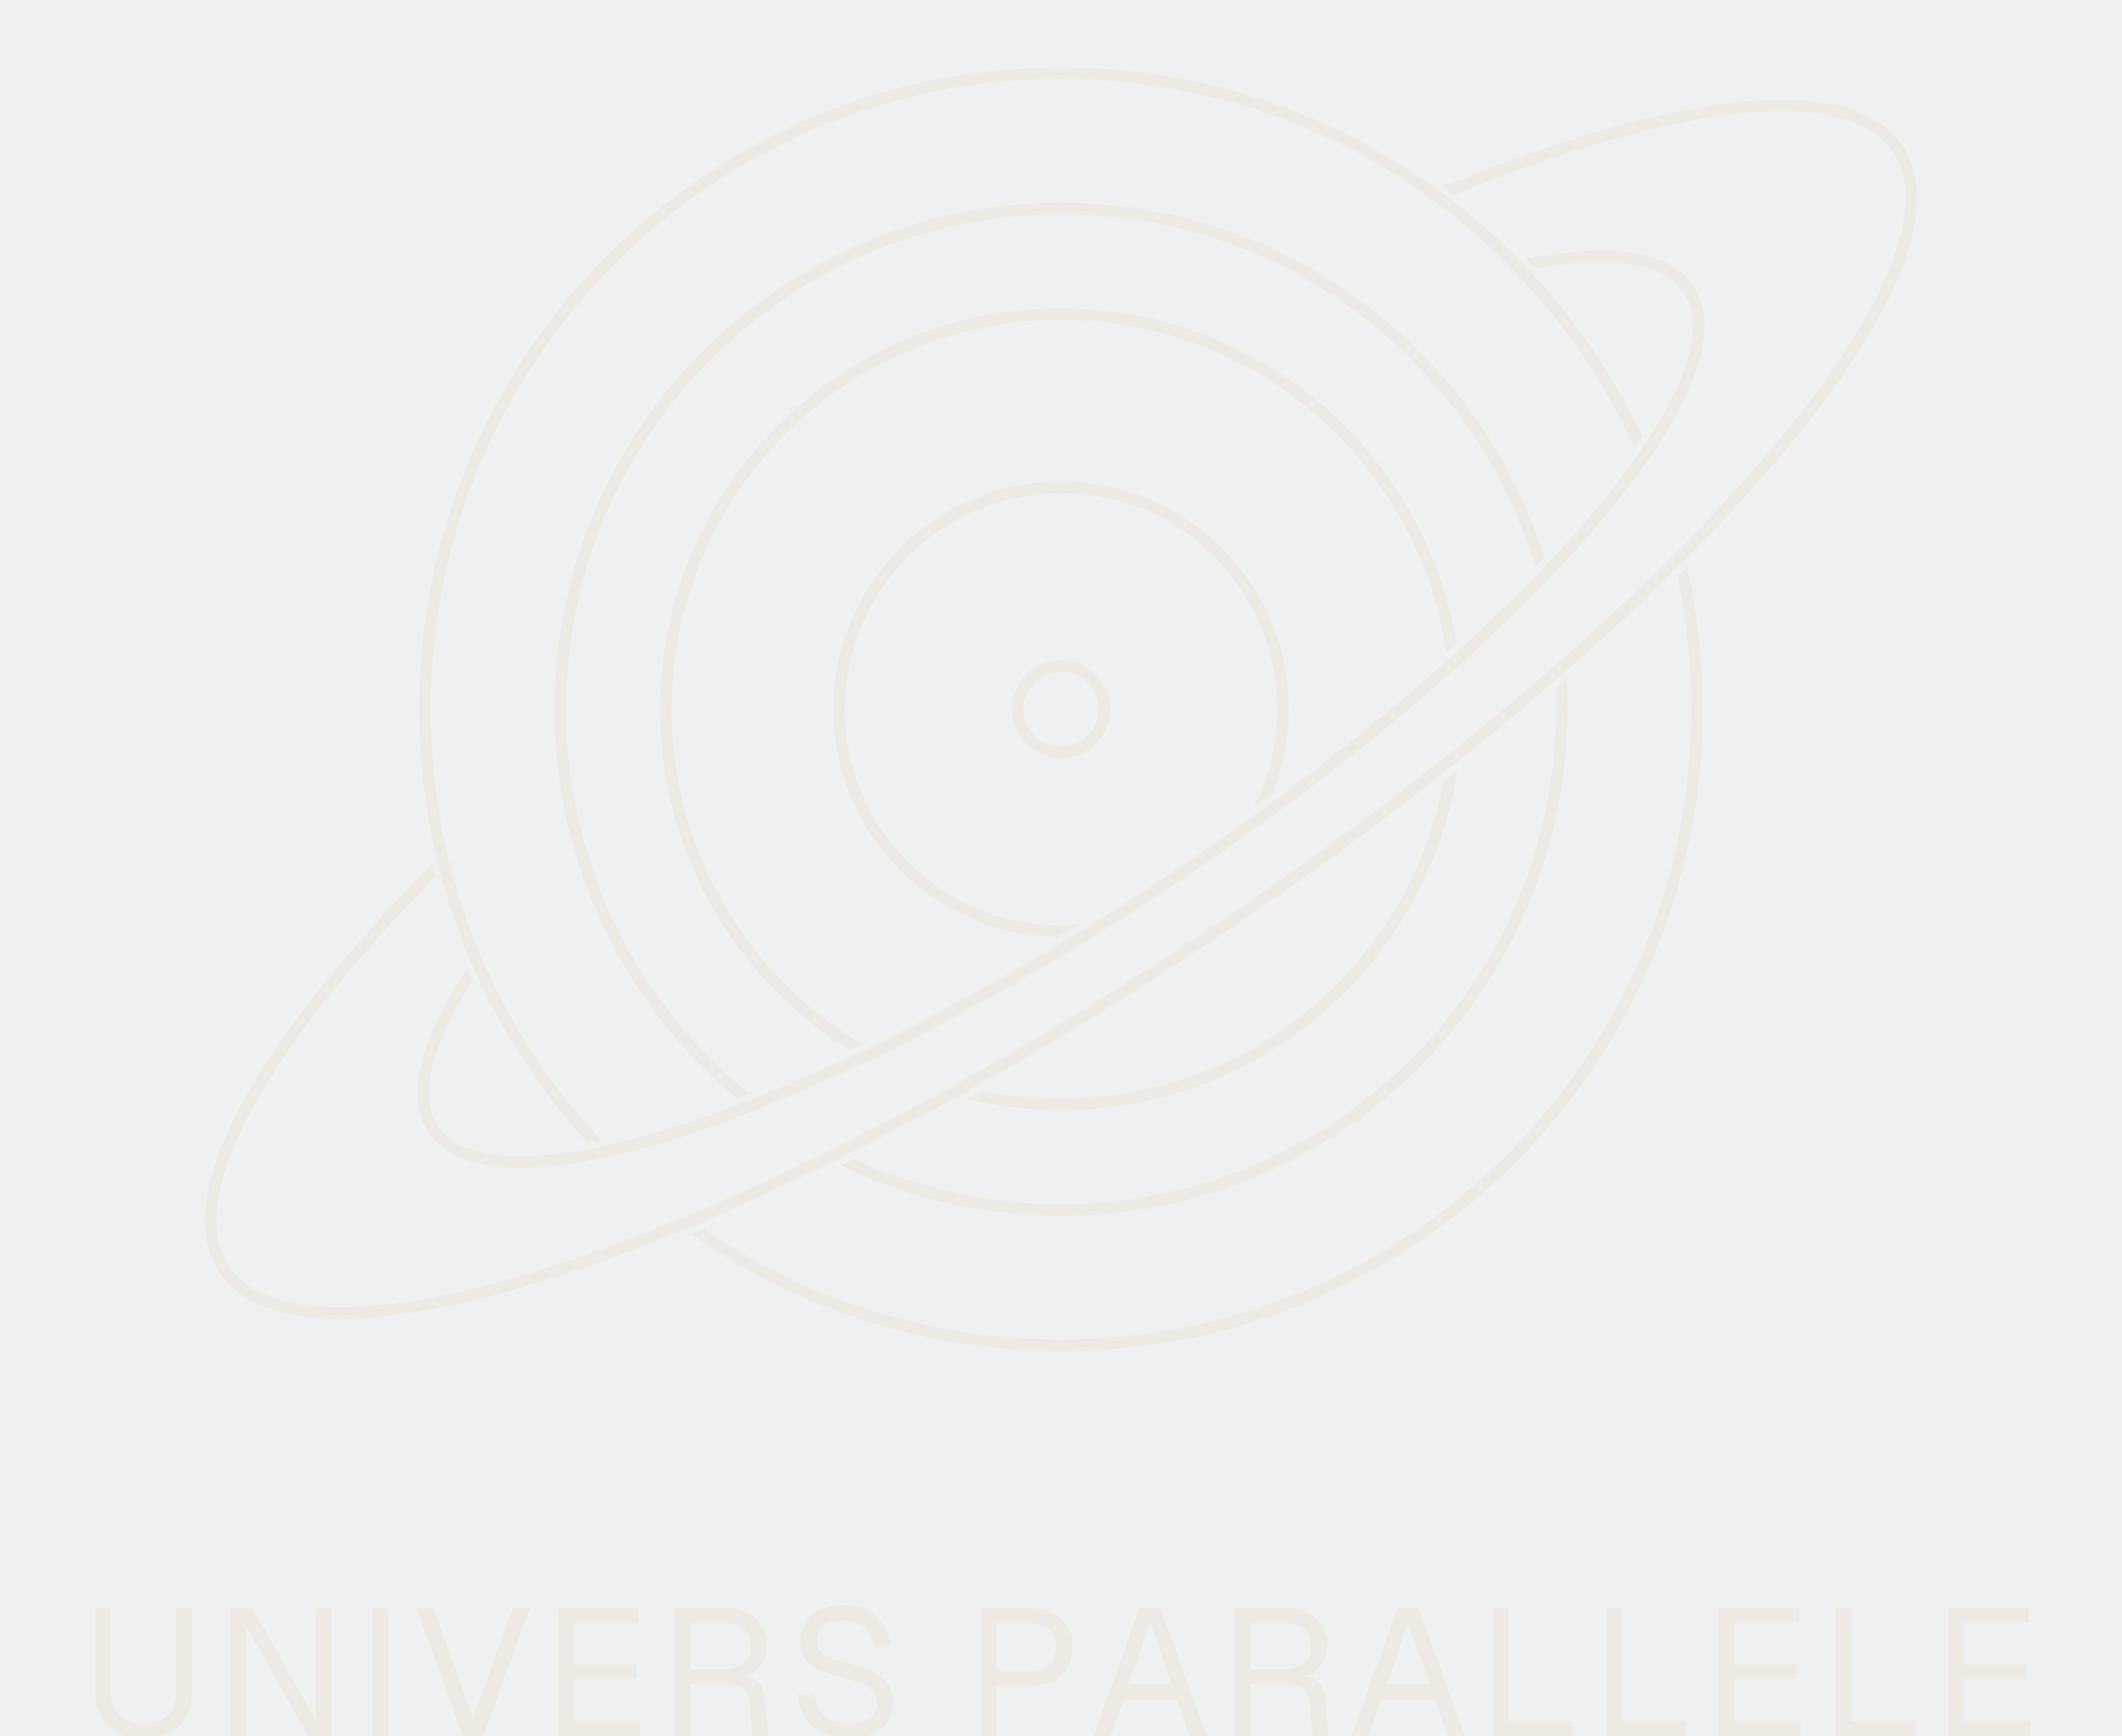
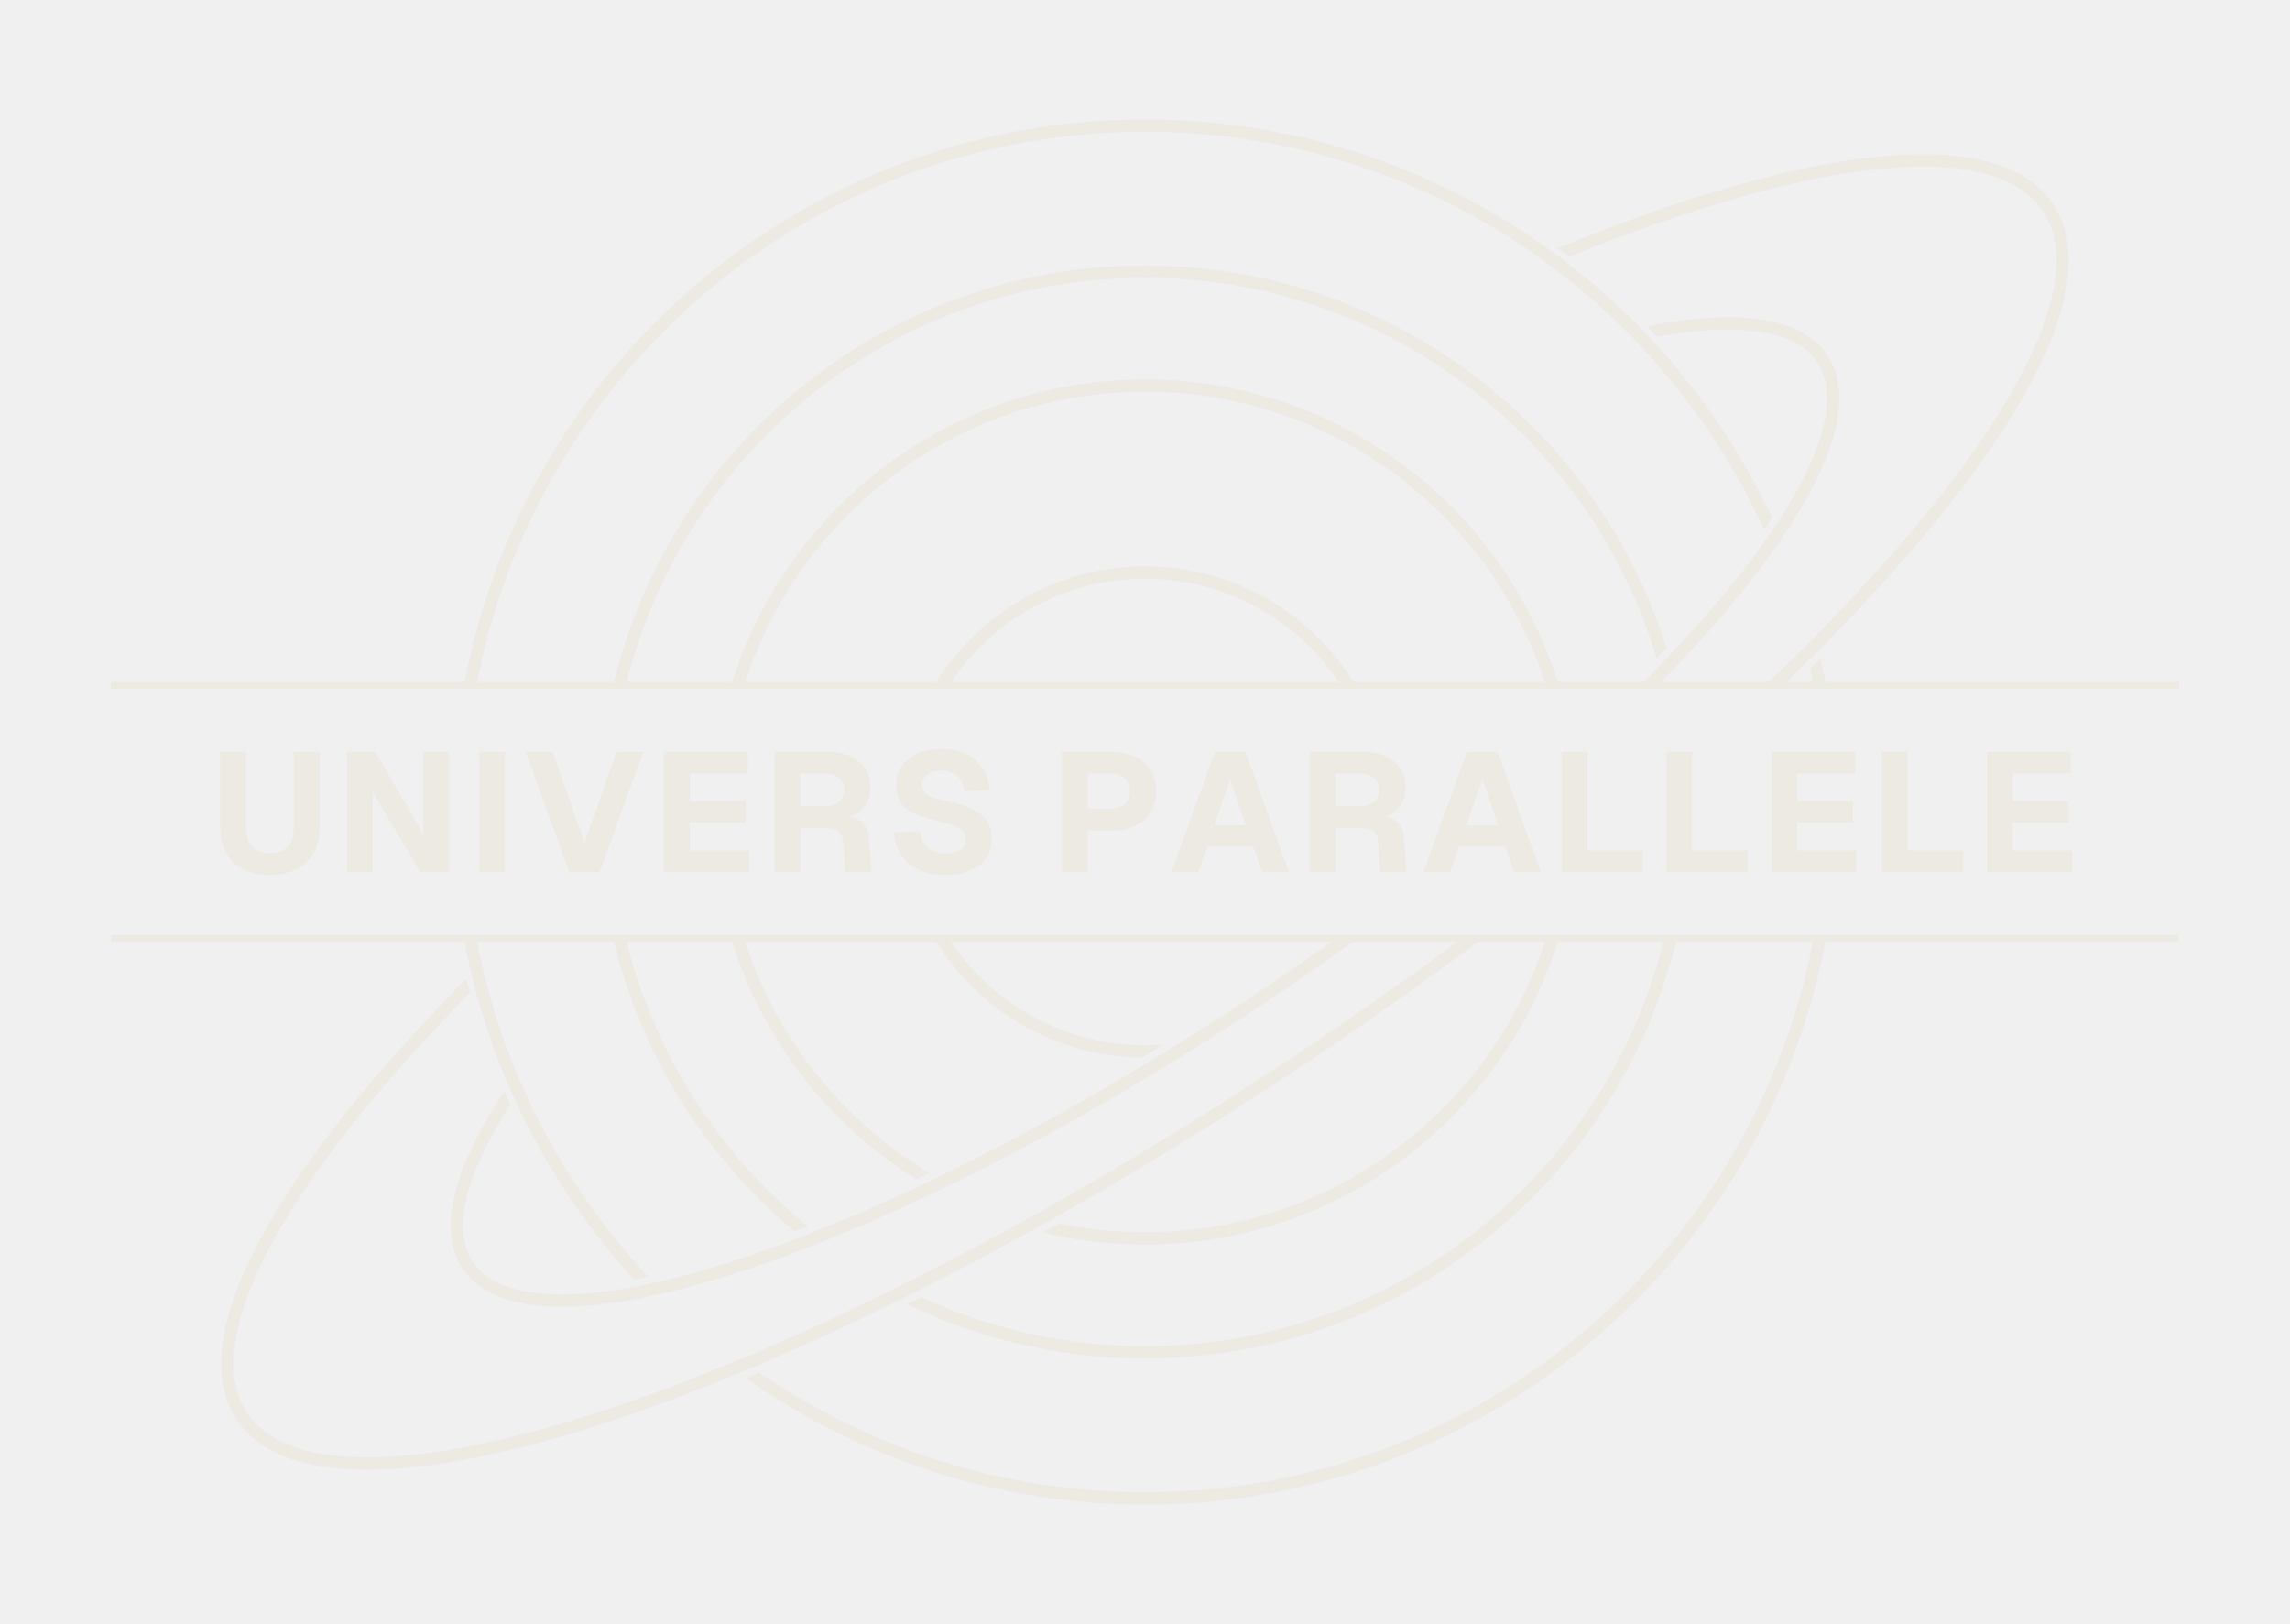
- <svg xmlns="http://www.w3.org/2000/svg" viewBox="-392 -262 784 641" width="784" height="641" role="img" aria-label="Univers Parallele">
-   <style>.ula-anneau{transform-box:view-box;transform-origin:0px 0px;animation:ula-oscille 9s cubic-bezier(.645,.045,.355,1) infinite alternate}@keyframes ula-oscille{from{transform:rotate(-6deg)}to{transform:rotate(6deg)}}.ula-noyau{transform-box:view-box;transform-origin:0px 0px;animation-iteration-count:infinite;animation-name:ula-noyau;animation-duration:4.0s;animation-timing-function:cubic-bezier(.23,1,.32,1)}@keyframes ula-noyau{0%{transform:scale(1)}5%{transform:scale(2.4)}26%{transform:scale(1)}100%{transform:scale(1)}}.ula-eclat{transform-box:view-box;transform-origin:0px 0px;animation-iteration-count:infinite;opacity:0;animation-name:ula-eclat;animation-duration:4.0s;animation-timing-function:cubic-bezier(.23,1,.32,1)}@keyframes ula-eclat{0%{transform:scale(.3);opacity:0}2%{opacity:1}24%{transform:scale(3.4);opacity:0}100%{transform:scale(3.4);opacity:0}}.ula-onde{transform-box:view-box;transform-origin:0px 0px;animation-iteration-count:infinite;opacity:0;animation-name:ula-onde;animation-duration:4.0s;animation-timing-function:cubic-bezier(.33,1,.68,1)}.ula-onde0{animation-delay:0s}.ula-onde1{animation-delay:0.32s}.ula-onde2{animation-delay:0.7s}.ula-onde{stroke-width:1.2px}.ula-onde0{stroke-width:2px}.ula-eclat{stroke-width:1.4px}@keyframes ula-onde{0%{transform:scale(.07);opacity:0}3%{opacity:1}40%{opacity:.55}66%{transform:scale(1);opacity:0}100%{transform:scale(1);opacity:0}}@media (prefers-reduced-motion:reduce){.ula-anneau,.ula-onde,.ula-noyau,.ula-eclat{animation:none}.ula-onde,.ula-eclat{opacity:0}}</style>
+ <svg xmlns="http://www.w3.org/2000/svg" viewBox="-392 -278 784 556" width="784" height="556" role="img" aria-label="Univers Parallele">
+   <style>.u0s-anneau{transform-box:view-box;transform-origin:0px 0px;animation:u0s-oscille 9s cubic-bezier(.645,.045,.355,1) infinite alternate}@keyframes u0s-oscille{from{transform:rotate(-6deg)}to{transform:rotate(6deg)}}.u0s-noyau{transform-box:view-box;transform-origin:0px 0px;animation-iteration-count:infinite;animation-name:u0s-noyau;animation-duration:4.0s;animation-timing-function:cubic-bezier(.23,1,.32,1)}@keyframes u0s-noyau{0%{transform:scale(1)}5%{transform:scale(2.4)}26%{transform:scale(1)}100%{transform:scale(1)}}.u0s-eclat{transform-box:view-box;transform-origin:0px 0px;animation-iteration-count:infinite;opacity:0;animation-name:u0s-eclat;animation-duration:4.0s;animation-timing-function:cubic-bezier(.23,1,.32,1)}@keyframes u0s-eclat{0%{transform:scale(.3);opacity:0}2%{opacity:1}24%{transform:scale(3.4);opacity:0}100%{transform:scale(3.4);opacity:0}}.u0s-onde{transform-box:view-box;transform-origin:0px 0px;animation-iteration-count:infinite;opacity:0;animation-name:u0s-onde;animation-duration:4.0s;animation-timing-function:cubic-bezier(.33,1,.68,1)}.u0s-onde0{animation-delay:0s}.u0s-onde1{animation-delay:0.32s}.u0s-onde2{animation-delay:0.7s}.u0s-onde{stroke-width:1.2px}.u0s-onde0{stroke-width:2px}.u0s-eclat{stroke-width:1.4px}@keyframes u0s-onde{0%{transform:scale(.07);opacity:0}3%{opacity:1}40%{opacity:.55}66%{transform:scale(1);opacity:0}100%{transform:scale(1);opacity:0}}@media (prefers-reduced-motion:reduce){.u0s-anneau,.u0s-onde,.u0s-noyau,.u0s-eclat{animation:none}.u0s-onde,.u0s-eclat{opacity:0}}</style>
+   <style>.u0-h,.u0-b{transform-box:view-box;transform-origin:0px 0px;animation:u0-h 6s cubic-bezier(.645,.045,.355,1) infinite alternate}.u0-b{animation-name:u0-b}@keyframes u0-h{from{transform:translateY(-5.6px)}to{transform:translateY(-16px)}}@keyframes u0-b{from{transform:translateY(5.6px)}to{transform:translateY(16px)}}@media (prefers-reduced-motion:reduce){.u0-h{animation:none;transform:translateY(-11px)}.u0-b{animation:none;transform:translateY(11px)}}</style>
  <defs>
-     <clipPath id="ula-avant">
+     <clipPath id="u0s-avant">
      <rect x="-500" y="0" width="1000" height="300" />
    </clipPath>
-     <clipPath id="ula-disque">
+     <clipPath id="u0s-disque">
      <circle r="235.0" />
    </clipPath>
-     <clipPath id="ula-arriere">
+     <clipPath id="u0s-arriere">
      <rect x="-500" y="-300" width="1000" height="300" />
    </clipPath>
-     <mask id="ula-hors-disque" maskUnits="userSpaceOnUse" x="-600" y="-600" width="1200" height="1200">
+     <mask id="u0s-hors-disque" maskUnits="userSpaceOnUse" x="-600" y="-600" width="1200" height="1200">
      <rect x="-600" y="-600" width="1200" height="1200" fill="#fff" />
      <circle r="239.2" fill="#000" />
    </mask>
-     <mask id="ula-sous-anneau" maskUnits="userSpaceOnUse" x="-600" y="-600" width="1200" height="1200">
+     <mask id="u0s-sous-anneau" maskUnits="userSpaceOnUse" x="-600" y="-600" width="1200" height="1200">
      <rect x="-600" y="-600" width="1200" height="1200" fill="#fff" />
-       <g class="ula-anneau">
+       <g class="u0s-anneau">
        <g transform="rotate(-33.8)">
-           <g clip-path="url(#ula-avant)">
+           <g clip-path="url(#u0s-avant)">
            <path d="M-372 0 A372 100 0 1 0 372 0 A372 100 0 1 0 -372 0Z M-279 0 A279 75 0 1 0 279 0 A279 75 0 1 0 -279 0Z" fill="#000" fill-rule="evenodd" stroke="#000" stroke-width="9.2" />
          </g>
        </g>
      </g>
    </mask>
+     <mask id="u0-haut" maskUnits="userSpaceOnUse" x="-900" y="-900" width="1800" height="1800">
+       <g fill="#fff">
+         <rect x="-900" y="-900" width="1800" height="856.7" />
+       </g>
+     </mask>
+     <mask id="u0-bas" maskUnits="userSpaceOnUse" x="-900" y="-900" width="1800" height="1800">
+       <g fill="#fff">
+         <rect x="-900" y="43.3" width="1800" height="856.7" />
+       </g>
+     </mask>
  </defs>
-   <g fill="none" stroke="#EDE9E3" stroke-width="4.2">
-     <g mask="url(#ula-sous-anneau)">
-       <circle r="235" />
-       <circle r="185" />
-       <circle r="146" />
-       <circle r="82" />
-       <circle class="ula-noyau" r="16" />
-       <g clip-path="url(#ula-disque)">
-         <circle class="ula-onde ula-onde0" r="230.8" vector-effect="non-scaling-stroke" />
-         <circle class="ula-onde ula-onde1" r="230.8" vector-effect="non-scaling-stroke" />
-         <circle class="ula-onde ula-onde2" r="230.8" vector-effect="non-scaling-stroke" />
-         <path class="ula-eclat" d="M26.8 4.7L81.9 14.4M23.6 13.6L43.0 24.8M17.5 20.8L43.2 51.5M9.3 25.6L14.2 39.1M0.0 27.2L0.0 96.0M-9.3 25.6L-19.7 54.1M-17.5 20.8L-53.5 63.7M-23.6 13.6L-43.0 24.8M-26.8 4.7L-66.2 11.7M-26.8 -4.7L-41.0 -7.2M-23.6 -13.6L-83.1 -48.0M-17.5 -20.8L-37.0 -44.1M-9.3 -25.6L-28.5 -78.2M-0.0 -27.2L-0.0 -49.6M9.3 -25.6L23.0 -63.1M17.5 -20.8L26.7 -31.9M23.6 -13.6L83.1 -48.0M26.8 -4.7L56.7 -10.0" stroke-linecap="round" vector-effect="non-scaling-stroke" />
-       </g>
-     </g>
-     <g mask="url(#ula-hors-disque)">
-       <g class="ula-anneau">
-         <g transform="rotate(-33.8)">
-           <g clip-path="url(#ula-arriere)">
-             <path d="M-372 0 A372 100 0 1 0 372 0 A372 100 0 1 0 -372 0Z" />
-             <path d="M-279 0 A279 75 0 1 0 279 0 A279 75 0 1 0 -279 0Z" />
+   <g class="u0-h">
+     <g mask="url(#u0-haut)">
+       <g fill="none" stroke="#EDE9E3" stroke-width="4.2">
+         <g mask="url(#u0s-sous-anneau)">
+           <circle r="235" />
+           <circle r="185" />
+           <circle r="146" />
+           <circle r="82" />
+           <circle class="u0s-noyau" r="16" />
+           <g clip-path="url(#u0s-disque)">
+             <circle class="u0s-onde u0s-onde0" r="230.8" vector-effect="non-scaling-stroke" />
+             <circle class="u0s-onde u0s-onde1" r="230.8" vector-effect="non-scaling-stroke" />
+             <circle class="u0s-onde u0s-onde2" r="230.8" vector-effect="non-scaling-stroke" />
+             <path class="u0s-eclat" d="M26.8 4.7L81.9 14.4M23.6 13.6L43.0 24.8M17.5 20.8L43.2 51.5M9.3 25.6L14.2 39.1M0.0 27.2L0.0 96.0M-9.3 25.6L-19.7 54.1M-17.5 20.8L-53.5 63.7M-23.6 13.6L-43.0 24.8M-26.8 4.7L-66.2 11.7M-26.8 -4.7L-41.0 -7.2M-23.6 -13.6L-83.1 -48.0M-17.5 -20.8L-37.0 -44.1M-9.3 -25.6L-28.5 -78.2M-0.0 -27.2L-0.0 -49.6M9.3 -25.6L23.0 -63.1M17.5 -20.8L26.7 -31.9M23.6 -13.6L83.1 -48.0M26.8 -4.7L56.7 -10.0" stroke-linecap="round" vector-effect="non-scaling-stroke" />
+           </g>
+         </g>
+         <g mask="url(#u0s-hors-disque)">
+           <g class="u0s-anneau">
+             <g transform="rotate(-33.8)">
+               <g clip-path="url(#u0s-arriere)">
+                 <path d="M-372 0 A372 100 0 1 0 372 0 A372 100 0 1 0 -372 0Z" />
+                 <path d="M-279 0 A279 75 0 1 0 279 0 A279 75 0 1 0 -279 0Z" />
+               </g>
+             </g>
+           </g>
+         </g>
+         <g class="u0s-anneau">
+           <g transform="rotate(-33.8)">
+             <g clip-path="url(#u0s-avant)">
+               <path d="M-372 0 A372 100 0 1 0 372 0 A372 100 0 1 0 -372 0Z" />
+               <path d="M-279 0 A279 75 0 1 0 279 0 A279 75 0 1 0 -279 0Z" />
+             </g>
          </g>
        </g>
      </g>
    </g>
-     <g class="ula-anneau">
-       <g transform="rotate(-33.8)">
-         <g clip-path="url(#ula-avant)">
-           <path d="M-372 0 A372 100 0 1 0 372 0 A372 100 0 1 0 -372 0Z" />
-           <path d="M-279 0 A279 75 0 1 0 279 0 A279 75 0 1 0 -279 0Z" />
+   </g>
+   <g class="u0-b">
+     <g mask="url(#u0-bas)">
+       <g fill="none" stroke="#EDE9E3" stroke-width="4.2">
+         <g mask="url(#u0s-sous-anneau)">
+           <circle r="235" />
+           <circle r="185" />
+           <circle r="146" />
+           <circle r="82" />
+           <circle class="u0s-noyau" r="16" />
+           <g clip-path="url(#u0s-disque)">
+             <circle class="u0s-onde u0s-onde0" r="230.8" vector-effect="non-scaling-stroke" />
+             <circle class="u0s-onde u0s-onde1" r="230.8" vector-effect="non-scaling-stroke" />
+             <circle class="u0s-onde u0s-onde2" r="230.8" vector-effect="non-scaling-stroke" />
+             <path class="u0s-eclat" d="M26.8 4.7L81.9 14.4M23.6 13.6L43.0 24.8M17.5 20.8L43.2 51.5M9.3 25.6L14.2 39.1M0.0 27.2L0.0 96.0M-9.3 25.6L-19.7 54.1M-17.5 20.8L-53.5 63.7M-23.6 13.6L-43.0 24.8M-26.8 4.7L-66.2 11.7M-26.8 -4.7L-41.0 -7.2M-23.6 -13.6L-83.1 -48.0M-17.5 -20.8L-37.0 -44.1M-9.3 -25.6L-28.5 -78.2M-0.0 -27.2L-0.0 -49.6M9.3 -25.6L23.0 -63.1M17.5 -20.8L26.7 -31.9M23.6 -13.6L83.1 -48.0M26.8 -4.7L56.7 -10.0" stroke-linecap="round" vector-effect="non-scaling-stroke" />
+           </g>
+         </g>
+         <g mask="url(#u0s-hors-disque)">
+           <g class="u0s-anneau">
+             <g transform="rotate(-33.8)">
+               <g clip-path="url(#u0s-arriere)">
+                 <path d="M-372 0 A372 100 0 1 0 372 0 A372 100 0 1 0 -372 0Z" />
+                 <path d="M-279 0 A279 75 0 1 0 279 0 A279 75 0 1 0 -279 0Z" />
+               </g>
+             </g>
+           </g>
+         </g>
+         <g class="u0s-anneau">
+           <g transform="rotate(-33.8)">
+             <g clip-path="url(#u0s-avant)">
+               <path d="M-372 0 A372 100 0 1 0 372 0 A372 100 0 1 0 -372 0Z" />
+               <path d="M-279 0 A279 75 0 1 0 279 0 A279 75 0 1 0 -279 0Z" />
+             </g>
+           </g>
        </g>
      </g>
    </g>
  </g>
-   <path fill="#EDE9E3" transform="translate(-361.9 332.0) scale(0.06666)" d="M345.0 726.0Q263.0 726.0 202.5 694.0Q142.0 662.0 109.5 602.5Q77.0 543.0 77.0 462.0V0.0H163.0V462.0Q163.0 548.0 210.5 595.0Q258.0 642.0 345.0 642.0Q431.0 642.0 478.5 595.0Q526.0 548.0 526.0 462.0V0.0H612.0V462.0Q612.0 543.0 579.5 602.5Q547.0 662.0 487.0 694.0Q427.0 726.0 345.0 726.0Z M826.0 710.0V0.0H948.0L1299.0 624.0V0.0H1385.0V710.0H1257.0L912.0 98.0V710.0Z M1614.0 710.0V0.0H1700.0V710.0Z M2114.0 710.0 1857.0 0.0H1951.0L2171.0 616.0L2390.0 0.0H2484.0L2227.0 710.0Z M2641.0 710.0V0.0H3087.0V84.0H2727.0V313.0H3075.0V395.0H2727.0V626.0H3095.0V710.0Z M3289.0 710.0V0.0H3558.0Q3633.0 0.0 3687.0 26.0Q3741.0 52.0 3770.5 100.5Q3800.0 149.0 3800.0 215.0Q3800.0 263.0 3777.5 300.5Q3755.0 338.0 3720.0 360.0Q3685.0 382.0 3647.0 384.0L3641.0 375.0Q3706.0 375.0 3743.5 405.0Q3781.0 435.0 3787.0 501.0L3807.0 710.0H3720.0L3702.0 510.0Q3698.0 466.0 3670.5 445.0Q3643.0 424.0 3581.0 424.0H3375.0V710.0ZM3375.0 340.0H3569.0Q3634.0 340.0 3672.0 307.0Q3710.0 274.0 3710.0 213.0Q3710.0 151.0 3671.0 117.5Q3632.0 84.0 3558.0 84.0H3375.0Z M4250.0 726.0Q4168.0 726.0 4107.0 695.0Q4046.0 664.0 4010.5 609.5Q3975.0 555.0 3969.0 483.0L4059.0 477.0Q4066.0 530.0 4090.0 567.0Q4114.0 604.0 4154.5 623.0Q4195.0 642.0 4252.0 642.0Q4302.0 642.0 4337.0 629.0Q4372.0 616.0 4390.5 591.0Q4409.0 566.0 4409.0 530.0Q4409.0 497.0 4393.5 471.5Q4378.0 446.0 4334.5 424.5Q4291.0 403.0 4206.0 382.0Q4124.0 361.0 4075.5 336.0Q4027.0 311.0 4005.5 275.0Q3984.0 239.0 3984.0 186.0Q3984.0 126.0 4012.5 80.5Q4041.0 35.0 4094.0 9.5Q4147.0 -16.0 4220.0 -16.0Q4298.0 -16.0 4354.0 13.5Q4410.0 43.0 4443.0 94.0Q4476.0 145.0 4484.0 210.0L4394.0 216.0Q4388.0 173.0 4366.5 139.5Q4345.0 106.0 4308.0 87.0Q4271.0 68.0 4218.0 68.0Q4152.0 68.0 4113.0 99.5Q4074.0 131.0 4074.0 182.0Q4074.0 215.0 4089.5 236.5Q4105.0 258.0 4145.0 274.5Q4185.0 291.0 4260.0 310.0Q4349.0 332.0 4401.5 362.5Q4454.0 393.0 4476.5 433.0Q4499.0 473.0 4499.0 524.0Q4499.0 586.0 4467.0 631.5Q4435.0 677.0 4379.0 701.5Q4323.0 726.0 4250.0 726.0Z M4986.0 710.0V0.0H5241.0Q5360.0 0.0 5426.0 57.0Q5492.0 114.0 5492.0 215.0Q5492.0 283.0 5462.0 332.5Q5432.0 382.0 5376.0 408.0Q5320.0 434.0 5241.0 434.0H5072.0V710.0ZM5072.0 350.0H5241.0Q5321.0 350.0 5361.5 316.0Q5402.0 282.0 5402.0 215.0Q5402.0 150.0 5361.5 117.0Q5321.0 84.0 5241.0 84.0H5072.0Z M5609.0 710.0 5865.0 0.0H5981.0L6237.0 710.0H6143.0L6072.0 508.0H5774.0L5703.0 710.0ZM5803.0 424.0H6043.0L5923.0 75.0Z M6394.0 710.0V0.0H6663.0Q6738.0 0.0 6792.0 26.0Q6846.0 52.0 6875.5 100.5Q6905.0 149.0 6905.0 215.0Q6905.0 263.0 6882.5 300.5Q6860.0 338.0 6825.0 360.0Q6790.0 382.0 6752.0 384.0L6746.0 375.0Q6811.0 375.0 6848.5 405.0Q6886.0 435.0 6892.0 501.0L6912.0 710.0H6825.0L6807.0 510.0Q6803.0 466.0 6775.5 445.0Q6748.0 424.0 6686.0 424.0H6480.0V710.0ZM6480.0 340.0H6674.0Q6739.0 340.0 6777.0 307.0Q6815.0 274.0 6815.0 213.0Q6815.0 151.0 6776.0 117.5Q6737.0 84.0 6663.0 84.0H6480.0Z M7039.0 710.0 7295.0 0.0H7411.0L7667.0 710.0H7573.0L7502.0 508.0H7204.0L7133.0 710.0ZM7233.0 424.0H7473.0L7353.0 75.0Z M7824.0 710.0V0.0H7910.0V670.0L7867.0 626.0H8265.0V710.0Z M8449.0 710.0V0.0H8535.0V670.0L8492.0 626.0H8890.0V710.0Z M9074.0 710.0V0.0H9520.0V84.0H9160.0V313.0H9508.0V395.0H9160.0V626.0H9528.0V710.0Z M9722.0 710.0V0.0H9808.0V670.0L9765.0 626.0H10163.0V710.0Z M10347.0 710.0V0.0H10793.0V84.0H10433.0V313.0H10781.0V395.0H10433.0V626.0H10801.0V710.0Z" />
+   <g stroke="#EDE9E3" stroke-width="2.31">
+     <line x1="-354.0" y1="-43.3" x2="354.0" y2="-43.3" />
+     <line x1="-354.0" y1="43.3" x2="354.0" y2="43.3" />
+   </g>
+   <path fill="#EDE9E3" transform="translate(-320.0 -20.6) scale(0.05802)" d="M351.6 726.0Q262.3 726.0 196.5 692.8Q130.6 659.6 94.8 598.3Q59.0 537.0 59.0 453.6V0.0H211.0V453.6Q211.0 522.7 247.4 560.4Q283.8 598.2 351.6 598.2Q419.6 598.2 456.0 560.4Q492.4 522.7 492.4 453.6V0.0H644.4V453.6Q644.4 537.0 608.6 598.3Q572.8 659.6 507.1 692.8Q441.4 726.0 351.6 726.0Z M807.0 710.0V0.0H974.6L1257.2 489.6V0.0H1409.2V710.0H1239.2L959.0 237.2V710.0Z M1587.0 710.0V0.0H1739.0V710.0Z M2118.2 710.0 1861.8 0.0H2019.4L2208.2 539.2L2396.6 0.0H2554.2L2296.6 710.0Z M2677.0 710.0V0.0H3171.0V127.8H2829.0V290.8H3159.0V417.2H2829.0V582.2H3179.0V710.0Z M3329.0 710.0V0.0H3640.0Q3718.0 0.0 3775.3 26.0Q3832.6 52.0 3863.9 99.6Q3895.2 147.2 3895.2 212.0Q3895.2 261.2 3874.8 299.3Q3854.4 337.4 3818.8 361.2Q3783.2 385.0 3737.4 391.2L3733.8 381.6Q3804.8 381.6 3842.0 412.5Q3879.2 443.4 3884.0 506.4L3901.6 710.0H3746.8L3733.6 530.4Q3730.8 489.4 3708.4 469.9Q3686.0 450.4 3632.4 450.4H3481.0V710.0ZM3481.0 322.6H3622.8Q3678.2 322.6 3708.7 297.1Q3739.2 271.6 3739.2 225.0Q3739.2 177.4 3708.3 152.6Q3677.4 127.8 3618.4 127.8H3481.0Z M4336.6 726.0Q4245.0 726.0 4179.2 695.0Q4113.4 664.0 4076.4 608.0Q4039.4 552.0 4034.0 476.4L4187.0 468.6Q4192.8 510.8 4211.4 540.3Q4230.0 569.8 4261.5 584.9Q4293.0 600.0 4338.6 600.0Q4376.6 600.0 4403.2 590.9Q4429.8 581.8 4443.8 563.4Q4457.8 545.0 4457.8 518.0Q4457.8 493.4 4445.9 474.5Q4434.0 455.6 4400.1 440.1Q4366.2 424.6 4299.8 409.6Q4208.8 389.2 4153.4 363.3Q4098.0 337.4 4072.9 297.8Q4047.8 258.2 4047.8 198.0Q4047.8 134.4 4079.6 86.2Q4111.4 38.0 4171.0 11.0Q4230.6 -16.0 4313.8 -16.0Q4402.0 -16.0 4462.8 15.0Q4523.6 46.0 4558.1 100.0Q4592.6 154.0 4600.0 224.4L4448.2 231.6Q4444.6 194.6 4427.6 167.4Q4410.6 140.2 4381.7 125.1Q4352.8 110.0 4311.8 110.0Q4260.2 110.0 4230.8 132.8Q4201.4 155.6 4201.4 192.8Q4201.4 219.2 4214.5 236.8Q4227.6 254.4 4259.5 267.0Q4291.4 279.6 4349.0 292.0Q4447.6 311.6 4505.2 342.4Q4562.8 373.2 4587.1 415.0Q4611.4 456.8 4611.4 510.8Q4611.4 577.0 4577.9 625.5Q4544.4 674.0 4482.7 700.0Q4421.0 726.0 4336.6 726.0Z M5025.0 710.0V0.0H5309.4Q5437.4 0.0 5509.7 61.8Q5582.0 123.6 5582.0 231.8Q5582.0 303.4 5549.3 355.9Q5516.6 408.4 5455.5 436.5Q5394.4 464.6 5309.4 464.6H5177.0V710.0ZM5177.0 336.8H5300.4Q5360.0 336.8 5393.0 310.3Q5426.0 283.8 5426.0 231.8Q5426.0 180.6 5393.3 154.2Q5360.6 127.8 5300.4 127.8H5177.0Z M5671.8 710.0 5927.8 0.0H6108.0L6364.0 710.0H6206.4L6154.0 559.0H5881.2L5828.8 710.0ZM5924.0 434.2H6111.8L6018.2 159.6Z M6487.0 710.0V0.0H6798.0Q6876.0 0.0 6933.3 26.0Q6990.6 52.0 7021.9 99.6Q7053.2 147.2 7053.2 212.0Q7053.2 261.2 7032.8 299.3Q7012.4 337.4 6976.8 361.2Q6941.2 385.0 6895.4 391.2L6891.8 381.6Q6962.8 381.6 7000.0 412.5Q7037.2 443.4 7042.0 506.4L7059.6 710.0H6904.8L6891.6 530.4Q6888.8 489.4 6866.4 469.9Q6844.0 450.4 6790.4 450.4H6639.0V710.0ZM6639.0 322.6H6780.8Q6836.2 322.6 6866.7 297.1Q6897.2 271.6 6897.2 225.0Q6897.2 177.4 6866.3 152.6Q6835.4 127.8 6776.4 127.8H6639.0Z M7158.8 710.0 7414.8 0.0H7595.0L7851.0 710.0H7693.4L7641.0 559.0H7368.2L7315.8 710.0ZM7411.0 434.2H7598.8L7505.2 159.6Z M7974.0 710.0V0.0H8126.0V669.4L8041.6 582.2H8453.4V710.0Z M8593.0 710.0V0.0H8745.0V669.4L8660.6 582.2H9072.4V710.0Z M9212.0 710.0V0.0H9706.0V127.8H9364.0V290.8H9694.0V417.2H9364.0V582.2H9714.0V710.0Z M9864.0 710.0V0.0H10016.0V669.4L9931.6 582.2H10343.4V710.0Z M10483.0 710.0V0.0H10977.0V127.8H10635.0V290.8H10965.0V417.2H10635.0V582.2H10985.0V710.0Z" />
</svg>
